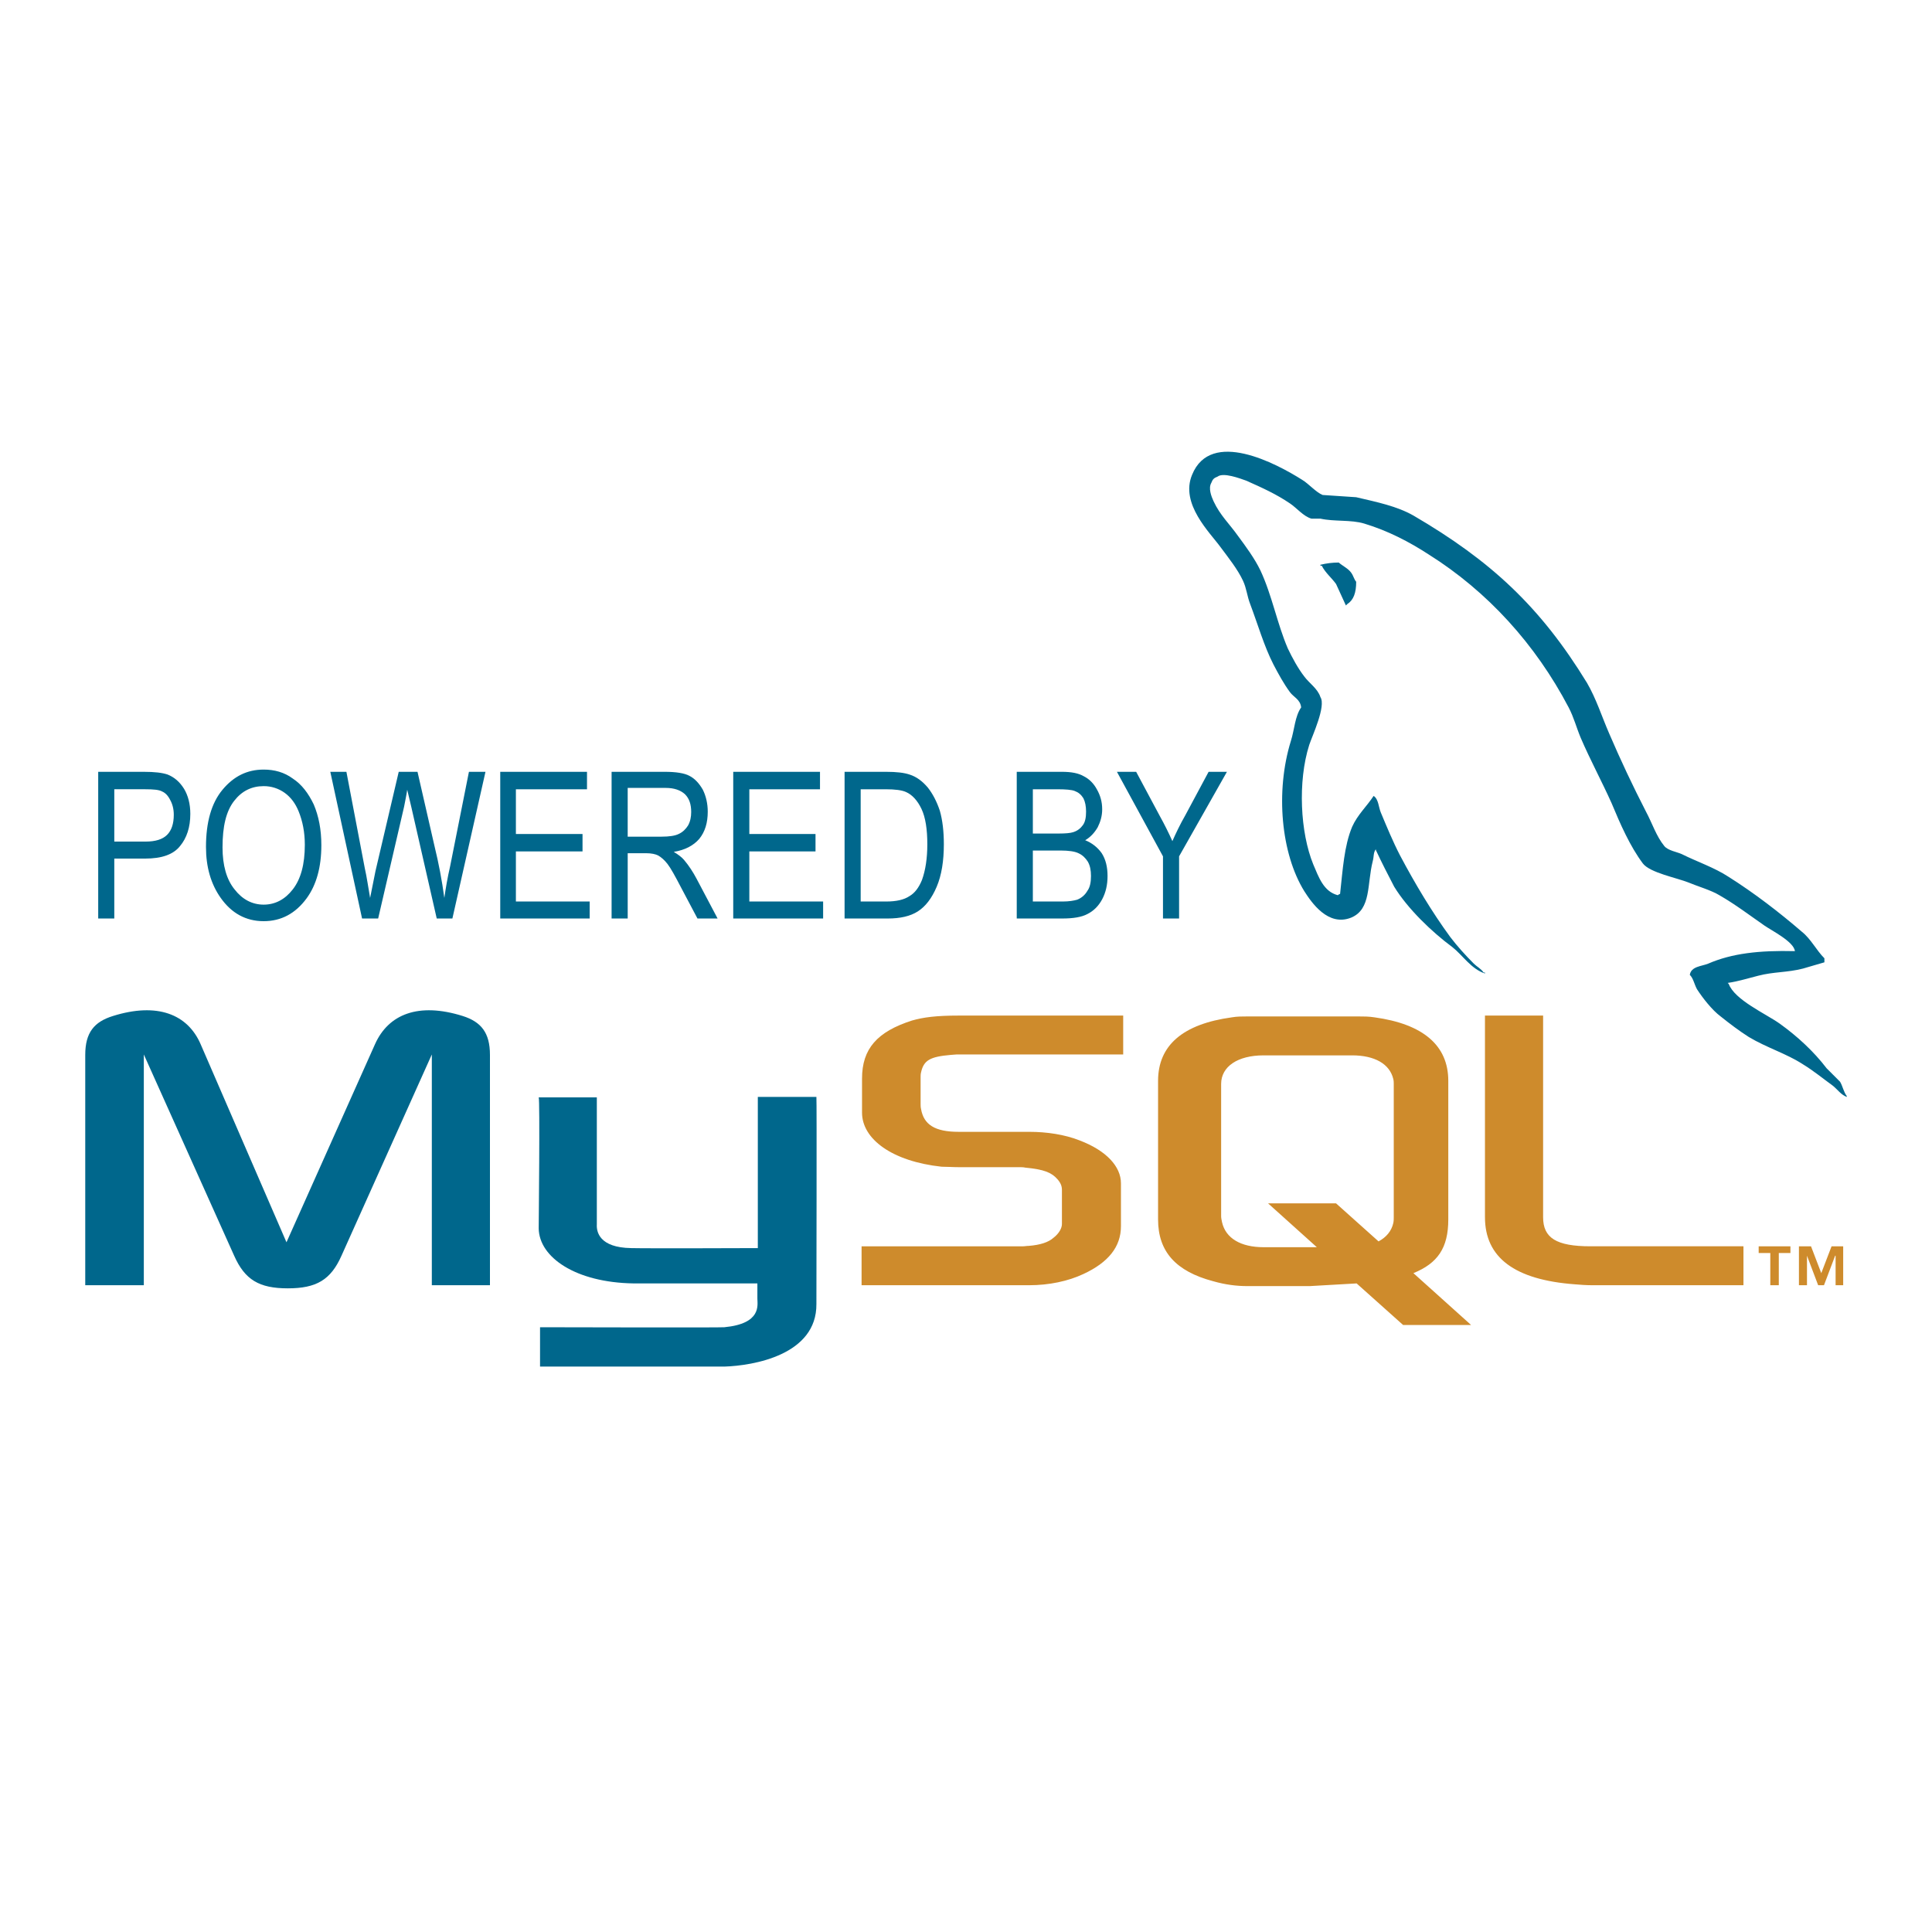
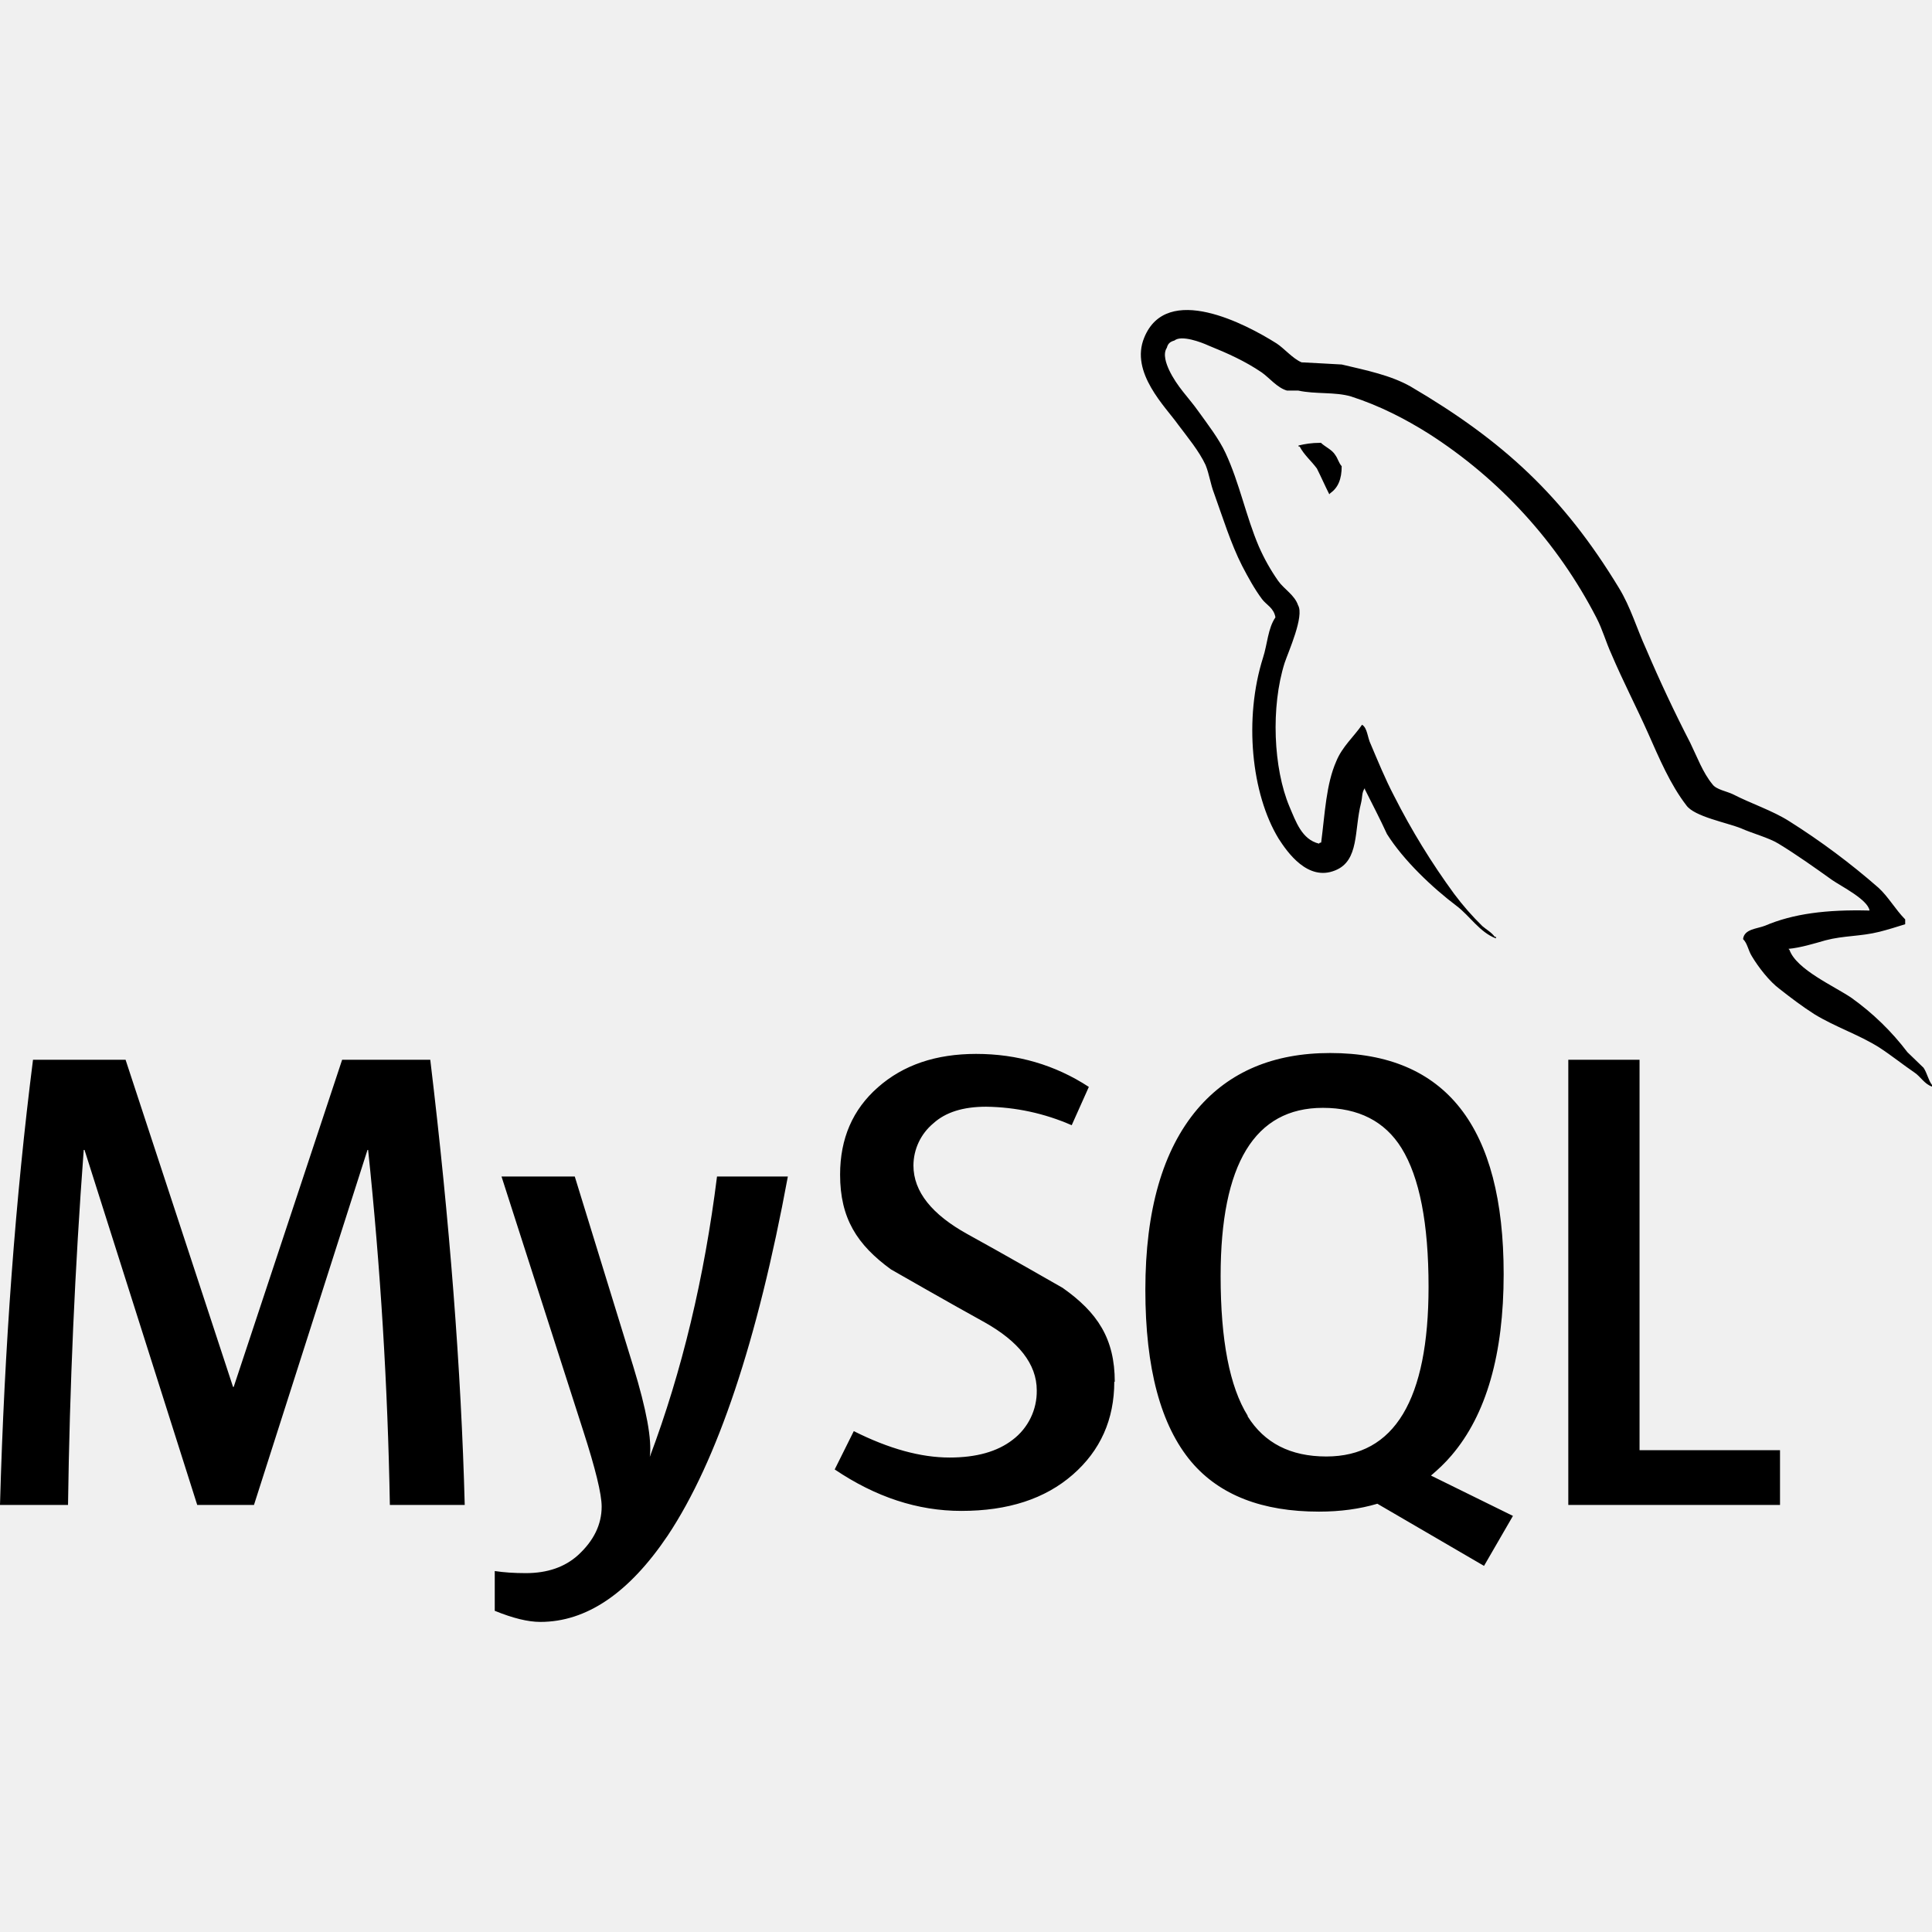
- <svg xmlns="http://www.w3.org/2000/svg" width="2500" height="2500" viewBox="0 0 192.756 192.756">
-   <g fill-rule="evenodd" clip-rule="evenodd">
-     <path fill="#fff" d="M0 0h192.756v192.756H0V0z" />
-     <path d="M8.504 128.227h5.845v-23.023l9.013 20.078c1.07 2.408 2.499 3.256 5.354 3.256 2.856 0 4.284-.848 5.354-3.256l9.013-20.078v23.023h5.8v-22.979c0-2.23-.893-3.303-2.722-3.883-4.417-1.383-7.407-.178-8.745 2.812l-8.834 19.766-8.566-19.766c-1.294-2.99-4.328-4.195-8.745-2.812-1.874.58-2.766 1.652-2.766 3.883v22.979h-.001zM53.746 109.486h5.8v12.672c-.044.713.223 2.32 3.436 2.365 1.606.043 12.537 0 12.626 0v-15.082h5.845c.044 0 0 20.568 0 20.658.044 5.086-6.291 6.156-9.191 6.246H53.88v-3.926s18.338.045 18.382 0c3.748-.357 3.302-2.23 3.302-2.855v-1.518H63.205c-5.756-.088-9.415-2.588-9.459-5.488 0-.267.134-12.937 0-13.072zM179.076 94.896c-3.568-.089-6.291.223-8.656 1.249-.668.268-1.695.268-1.828 1.116.357.355.445.936.713 1.428.58.893 1.518 2.096 2.365 2.721.893.715 1.83 1.428 2.811 2.053 1.785 1.07 3.748 1.65 5.398 2.723 1.027.623 2.008 1.428 2.99 2.141.445.357.803.893 1.383 1.115v-.088c-.312-.402-.402-.982-.67-1.43l-1.338-1.338c-1.293-1.695-2.945-3.213-4.686-4.461-1.383-.982-4.506-2.365-5.086-3.971-.045-.045-.09-.045-.09-.09.982-.135 2.143-.49 3.035-.715 1.518-.4 2.9-.312 4.461-.713.715-.224 1.428-.402 2.143-.625v-.402c-.803-.803-1.338-1.918-2.23-2.632-2.275-1.963-4.775-3.882-7.318-5.488-1.428-.937-3.168-1.517-4.684-2.275-.492-.223-1.385-.357-1.74-.803-.805-.982-1.205-2.276-1.83-3.436a123.45 123.45 0 0 1-3.658-7.764c-.758-1.74-1.295-3.48-2.23-5.087-4.641-7.585-9.594-12.18-17.312-16.687-1.65-.937-3.613-1.338-5.711-1.829-1.115-.09-2.23-.134-3.346-.224-.67-.268-1.383-1.115-2.053-1.517-2.543-1.606-9.102-5.131-10.977-.491-1.205 2.9 1.785 5.756 2.855 7.229.76 1.026 1.695 2.187 2.232 3.346.355.758.4 1.517.713 2.32.758 2.008 1.383 4.194 2.32 6.023.49.937 1.025 1.919 1.65 2.767.357.491 1.027.714 1.115 1.517-.625.892-.668 2.231-1.025 3.346-1.562 5.042-.982 11.244 1.338 14.991.715 1.115 2.365 3.569 4.686 2.633 2.008-.848 1.561-3.347 2.141-5.622.135-.491.045-.848.312-1.205v.089c.58 1.249 1.205 2.454 1.83 3.658 1.338 2.187 3.748 4.507 5.801 6.023 1.025.803 1.873 2.187 3.256 2.632v-.09h-.133c-.268-.4-.67-.579-.982-.892-.803-.803-1.695-1.785-2.365-2.677-1.828-2.499-3.479-5.265-4.996-8.121-.715-1.383-1.34-2.9-1.918-4.283-.225-.535-.225-1.338-.715-1.651-.67 1.026-1.605 1.874-2.143 3.079-.803 1.919-.936 4.283-1.203 6.693-.18.089-.135.044-.225.134-1.426-.357-1.918-1.83-2.453-3.079-1.293-3.168-1.562-8.254-.402-11.913.312-.937 1.697-3.882 1.117-4.774-.27-.848-1.117-1.383-1.607-2.052-.625-.803-1.205-1.874-1.65-2.811-1.07-2.499-1.562-5.265-2.723-7.763-.58-1.205-1.471-2.41-2.23-3.436-.848-1.205-1.785-2.052-2.453-3.48-.223-.491-.535-1.294-.223-1.83.133-.357.268-.491.623-.625.58-.446 2.232.179 2.855.401 1.607.714 2.99 1.339 4.373 2.276.67.446 1.34 1.293 2.143 1.517h.893c1.428.312 3.033.089 4.371.491 2.365.713 4.506 1.829 6.426 3.079 5.889 3.703 10.664 8.968 13.965 15.259.535 1.026.758 1.963 1.205 3.034.938 2.187 2.141 4.417 3.078 6.514.893 2.142 1.83 4.284 3.123 6.023.715.937 3.391 1.428 4.596 1.918.848.357 2.23.758 3.035 1.25 1.561.892 3.033 2.008 4.506 3.034.712.496 2.942 1.611 3.032 2.548z" fill="#00678c" />
-     <path d="M133.566 56.124a7.59 7.59 0 0 0-1.828.224v.089h.133c.357.714.982 1.205 1.428 1.829.312.714.67 1.428.982 2.142l.133-.134c.625-.401.893-1.115.893-2.23-.223-.268-.268-.58-.49-.893-.313-.447-.848-.67-1.251-1.027z" fill="#00678c" />
-     <path d="M85.96 128.227h16.731c1.963 0 3.881-.402 5.398-1.117 2.498-1.158 3.748-2.721 3.748-4.773v-4.283c0-1.65-1.428-3.256-4.148-4.283-1.473-.58-3.258-.848-4.998-.848h-7.049c-2.365 0-3.48-.715-3.748-2.275-.045-.178-.045-.357-.045-.535v-2.633c0-.178 0-.312.045-.49.268-1.205.892-1.562 2.945-1.74.178 0 .401-.045.58-.045h16.642v-3.881H95.687c-2.365 0-3.57.178-4.685.49-3.48 1.115-4.997 2.811-4.997 5.801v3.391c0 2.633 2.989 4.863 7.942 5.398.58 0 1.115.045 1.695.045h6.024c.223 0 .445 0 .623.045 1.875.178 2.633.49 3.213 1.158.312.357.447.67.447 1.072v3.391c0 .402-.268.938-.848 1.383-.492.447-1.34.715-2.455.803-.223 0-.4.045-.625.045H85.96v3.881zM148.156 121.443c0 4.016 2.945 6.246 8.969 6.693.535.045 1.115.09 1.65.09h15.17v-3.883h-15.26c-3.436 0-4.729-.848-4.729-2.9v-20.121h-5.801v20.121h.001zM115.541 121.666v-13.83c0-3.525 2.453-5.666 7.361-6.336.492-.09 1.072-.09 1.562-.09h11.064c.535 0 1.027 0 1.607.09 4.863.67 7.361 2.811 7.361 6.336v13.83c0 2.857-1.07 4.373-3.48 5.355l5.756 5.176h-6.781l-4.641-4.15-4.686.268h-6.201c-1.07 0-2.186-.133-3.436-.49-3.701-.983-5.486-2.946-5.486-6.159zm6.291-.355c0 .223.045.4.09.625.357 1.605 1.873 2.498 4.148 2.498h5.311l-4.863-4.373h6.781l4.238 3.793c.76-.402 1.295-1.027 1.473-1.83.045-.223.045-.4.045-.58v-13.295c0-.135 0-.312-.045-.492-.357-1.516-1.873-2.363-4.105-2.363h-8.834c-2.588 0-4.238 1.115-4.238 2.855v13.162h-.001zM176.623 128.227h.848v-3.213h1.16v-.67h-3.168v.67h1.16v3.213zm6.514 0h.758v-3.883h-1.16l-1.025 2.678-1.025-2.678h-1.205v3.883h.803v-2.945l1.115 2.945h.58l1.115-2.945h.045v2.945h-.001z" fill="#ce8b2c" />
-     <path d="M9.798 91.639V77.004h4.55c1.071 0 1.83.09 2.365.268.669.268 1.204.714 1.65 1.428.402.669.625 1.517.625 2.499 0 1.339-.356 2.409-1.026 3.213-.669.847-1.83 1.249-3.48 1.249h-3.079v5.979H9.798v-.001zm1.606-7.674h3.123c.982 0 1.695-.223 2.142-.669s.669-1.116.669-2.008c0-.58-.134-1.071-.357-1.473-.223-.446-.491-.713-.803-.847-.312-.179-.893-.224-1.695-.224h-3.079v5.221zM20.551 84.5c0-2.454.536-4.373 1.651-5.711 1.115-1.339 2.454-2.008 4.104-2.008 1.071 0 2.053.268 2.9.892.893.58 1.562 1.472 2.097 2.588.491 1.16.758 2.499.758 4.06 0 2.187-.491 3.972-1.473 5.31-1.115 1.517-2.543 2.275-4.283 2.275-1.784 0-3.212-.803-4.283-2.32-.98-1.382-1.471-3.078-1.471-5.086zm1.651.045c0 1.784.401 3.212 1.205 4.194.758.981 1.74 1.517 2.9 1.517s2.142-.536 2.9-1.517c.803-1.026 1.205-2.499 1.205-4.461 0-1.25-.223-2.365-.625-3.347-.312-.758-.759-1.383-1.383-1.829a3.559 3.559 0 0 0-2.098-.669c-1.205 0-2.186.491-2.944 1.472-.803 1.026-1.16 2.543-1.16 4.64zM36.123 91.639l-3.168-14.635h1.606l1.83 9.593c.223.982.356 2.008.535 2.99l.535-2.677 2.32-9.905h1.874l1.695 7.407a49.46 49.46 0 0 1 .981 5.175c.134-.937.312-2.008.58-3.167l1.874-9.415h1.651L45.135 91.64h-1.562L41.03 80.485l-.402-1.695c-.089.625-.223 1.205-.312 1.695l-2.587 11.154h-1.606zM49.909 91.639V77.004h8.656v1.741h-7.094v4.462h6.648v1.74h-6.648v4.997h7.362v1.695h-8.924zM61.019 91.639V77.004h5.31c1.116 0 1.963.134 2.454.402.536.268.981.759 1.338 1.383.312.625.491 1.383.491 2.187 0 1.115-.268 2.007-.848 2.721-.58.669-1.428 1.116-2.543 1.294.446.268.803.536 1.026.803.491.58.893 1.205 1.249 1.874l2.098 3.971h-2.008l-1.606-3.034c-.625-1.204-1.071-2.008-1.383-2.409-.312-.401-.625-.669-.937-.848-.268-.134-.669-.223-1.205-.223h-1.829v6.514h-1.607zm1.606-8.165h3.391c.758 0 1.338-.089 1.695-.268.401-.179.714-.491.937-.848.223-.401.312-.848.312-1.339 0-.758-.178-1.338-.625-1.784-.446-.401-1.071-.625-1.918-.625h-3.792v4.864zM73.155 91.639V77.004h8.656v1.741h-7.05v4.462h6.603v1.74h-6.603v4.997h7.362v1.695h-8.968zM84.264 91.639V77.004h4.149c1.026 0 1.785.09 2.32.268.714.223 1.294.669 1.829 1.294.491.625.893 1.383 1.205 2.32.268.937.401 2.053.401 3.347 0 1.651-.223 3.079-.714 4.238-.491 1.16-1.115 1.963-1.874 2.454-.758.491-1.785.714-2.989.714h-4.327zm1.607-1.695h2.543c1.026 0 1.785-.179 2.32-.535.536-.312.937-.848 1.249-1.606.357-.981.536-2.186.536-3.569 0-1.473-.178-2.677-.58-3.525-.402-.848-.938-1.428-1.562-1.696-.402-.178-1.071-.268-2.008-.268H85.87v11.199h.001zM101.441 91.639V77.004h4.508c.936 0 1.65.134 2.186.446.535.268.982.714 1.295 1.294.355.625.535 1.25.535 2.008 0 .669-.18 1.25-.447 1.785-.312.535-.713.981-1.248 1.293a3.654 3.654 0 0 1 1.65 1.294c.4.625.58 1.383.58 2.276s-.18 1.65-.535 2.32c-.357.669-.848 1.16-1.473 1.473-.58.312-1.428.446-2.498.446h-4.553zm1.608-8.477h2.588c.668 0 1.16-.044 1.428-.134.445-.134.758-.401.98-.713.225-.312.312-.759.312-1.338 0-.536-.088-.982-.268-1.339-.223-.357-.49-.58-.848-.714-.312-.134-.938-.179-1.785-.179h-2.408v4.417h.001zm0 6.782h2.988c.625 0 1.115-.089 1.428-.179a2.011 2.011 0 0 0 1.027-.892c.268-.357.355-.892.355-1.472s-.088-1.026-.311-1.428c-.225-.357-.535-.669-.938-.848-.357-.178-.982-.268-1.785-.268h-2.766v5.087h.002zM116.031 91.639v-6.202l-4.594-8.433h1.918l2.363 4.417a32.13 32.13 0 0 1 1.25 2.499c.357-.803.758-1.651 1.295-2.588l2.32-4.328h1.828l-4.773 8.433v6.202h-1.607z" fill="#00678c" />
-   </g>
+ <svg xmlns="http://www.w3.org/2000/svg" role="img" viewBox="0 0 24 24">
+   <path d="M16.405 5.501c-.115 0-.193.014-.274.033v.013h.014c.054.104.146.18.214.273.054.107.1.214.154.32l.014-.015c.094-.066.14-.172.14-.333-.04-.047-.046-.094-.08-.14-.04-.067-.126-.1-.18-.153zM5.77 18.695h-.927a50.854 50.854 0 00-.27-4.41h-.008l-1.41 4.41H2.45l-1.4-4.41h-.01a72.892 72.892 0 00-.195 4.41H0c.055-1.966.192-3.81.41-5.53h1.15l1.335 4.064h.008l1.347-4.064h1.095c.242 2.015.384 3.86.428 5.53zm4.017-4.08c-.378 2.045-.876 3.533-1.492 4.46-.482.716-1.01 1.073-1.583 1.073-.153 0-.34-.046-.566-.138v-.494c.11.017.24.026.386.026.268 0 .483-.075.647-.222.197-.18.295-.382.295-.605 0-.155-.077-.47-.23-.944L6.23 14.615h.91l.727 2.36c.164.536.233.91.205 1.123.4-1.064.678-2.227.835-3.483zm12.325 4.08h-2.63v-5.53h.885v4.85h1.745zm-3.32.135l-1.016-.5c.09-.076.177-.158.255-.25.433-.506.648-1.258.648-2.253 0-1.83-.718-2.746-2.155-2.746-.704 0-1.254.232-1.65.697-.43.508-.646 1.256-.646 2.245 0 .972.19 1.686.574 2.14.35.41.877.615 1.583.615.264 0 .506-.033.725-.098l1.325.772.36-.622zM15.5 17.588c-.225-.36-.337-.94-.337-1.736 0-1.393.424-2.09 1.27-2.09.443 0 .77.167.977.5.224.362.336.936.336 1.723 0 1.404-.424 2.108-1.27 2.108-.445 0-.77-.167-.978-.5zm-1.658-.425c0 .47-.172.856-.516 1.156-.344.3-.803.45-1.384.45-.543 0-1.064-.172-1.573-.515l.237-.476c.438.22.833.328 1.19.328.332 0 .593-.073.783-.22a.754.754 0 00.3-.615c0-.33-.23-.61-.648-.845-.388-.213-1.163-.657-1.163-.657-.422-.307-.632-.636-.632-1.177 0-.45.157-.81.47-1.085.315-.278.72-.415 1.22-.415.512 0 .98.136 1.4.41l-.213.476a2.726 2.726 0 00-1.064-.23c-.283 0-.502.068-.654.206a.685.685 0 00-.248.524c0 .328.234.61.666.85.393.215 1.187.67 1.187.67.433.305.648.63.648 1.168zm9.382-5.852c-.535-.014-.95.04-1.297.188-.1.04-.26.04-.274.167.055.053.063.14.11.214.08.134.218.313.346.407.14.11.28.216.427.31.26.16.555.255.81.416.145.094.293.213.44.313.073.05.12.14.214.172v-.02c-.046-.06-.06-.147-.105-.214-.067-.067-.134-.127-.2-.193a3.223 3.223 0 00-.695-.675c-.214-.146-.682-.35-.77-.595l-.013-.014c.146-.013.32-.066.46-.106.227-.06.435-.047.67-.106.106-.027.213-.06.32-.094v-.06c-.12-.12-.21-.283-.334-.395a8.867 8.867 0 00-1.104-.823c-.21-.134-.476-.22-.697-.334-.08-.04-.214-.06-.26-.127-.12-.146-.19-.34-.275-.514a17.69 17.69 0 01-.547-1.163c-.12-.262-.193-.523-.34-.763-.69-1.137-1.437-1.826-2.586-2.5-.247-.14-.543-.2-.856-.274-.167-.008-.334-.02-.5-.027-.11-.047-.216-.174-.31-.235-.38-.24-1.364-.76-1.644-.072-.18.434.267.862.422 1.082.115.153.26.328.34.5.047.116.06.235.107.356.106.294.207.622.347.897.073.14.153.287.247.413.054.073.146.107.167.227-.094.136-.1.334-.154.5-.24.757-.146 1.693.194 2.25.107.166.362.534.703.393.3-.12.234-.5.32-.835.02-.08.007-.133.048-.187v.015c.094.188.188.367.274.555.206.328.566.668.867.895.16.12.287.328.487.402v-.02h-.015c-.043-.058-.1-.086-.154-.133a3.445 3.445 0 01-.35-.4 8.76 8.76 0 01-.747-1.218c-.11-.21-.202-.436-.29-.643-.04-.08-.04-.2-.107-.24-.1.146-.247.273-.32.453-.127.288-.14.642-.188 1.01-.027.007-.014 0-.027.014-.214-.052-.287-.274-.367-.46-.2-.475-.233-1.238-.06-1.785.047-.14.247-.582.167-.716-.042-.127-.174-.2-.247-.303a2.478 2.478 0 01-.24-.427c-.16-.374-.24-.788-.414-1.162-.08-.173-.22-.354-.334-.513-.127-.18-.267-.307-.368-.52-.033-.073-.08-.194-.027-.274.014-.054.042-.075.094-.09.088-.072.335.022.422.062.247.1.455.194.662.334.094.066.195.193.315.226h.14c.214.047.455.014.655.073.355.114.675.28.962.46a5.953 5.953 0 012.085 2.286c.08.154.115.295.188.455.14.33.313.663.455.982.14.315.275.636.476.897.1.14.502.213.682.286.133.06.34.115.46.188.23.14.454.3.67.454.11.076.443.243.463.378z" />
</svg>
